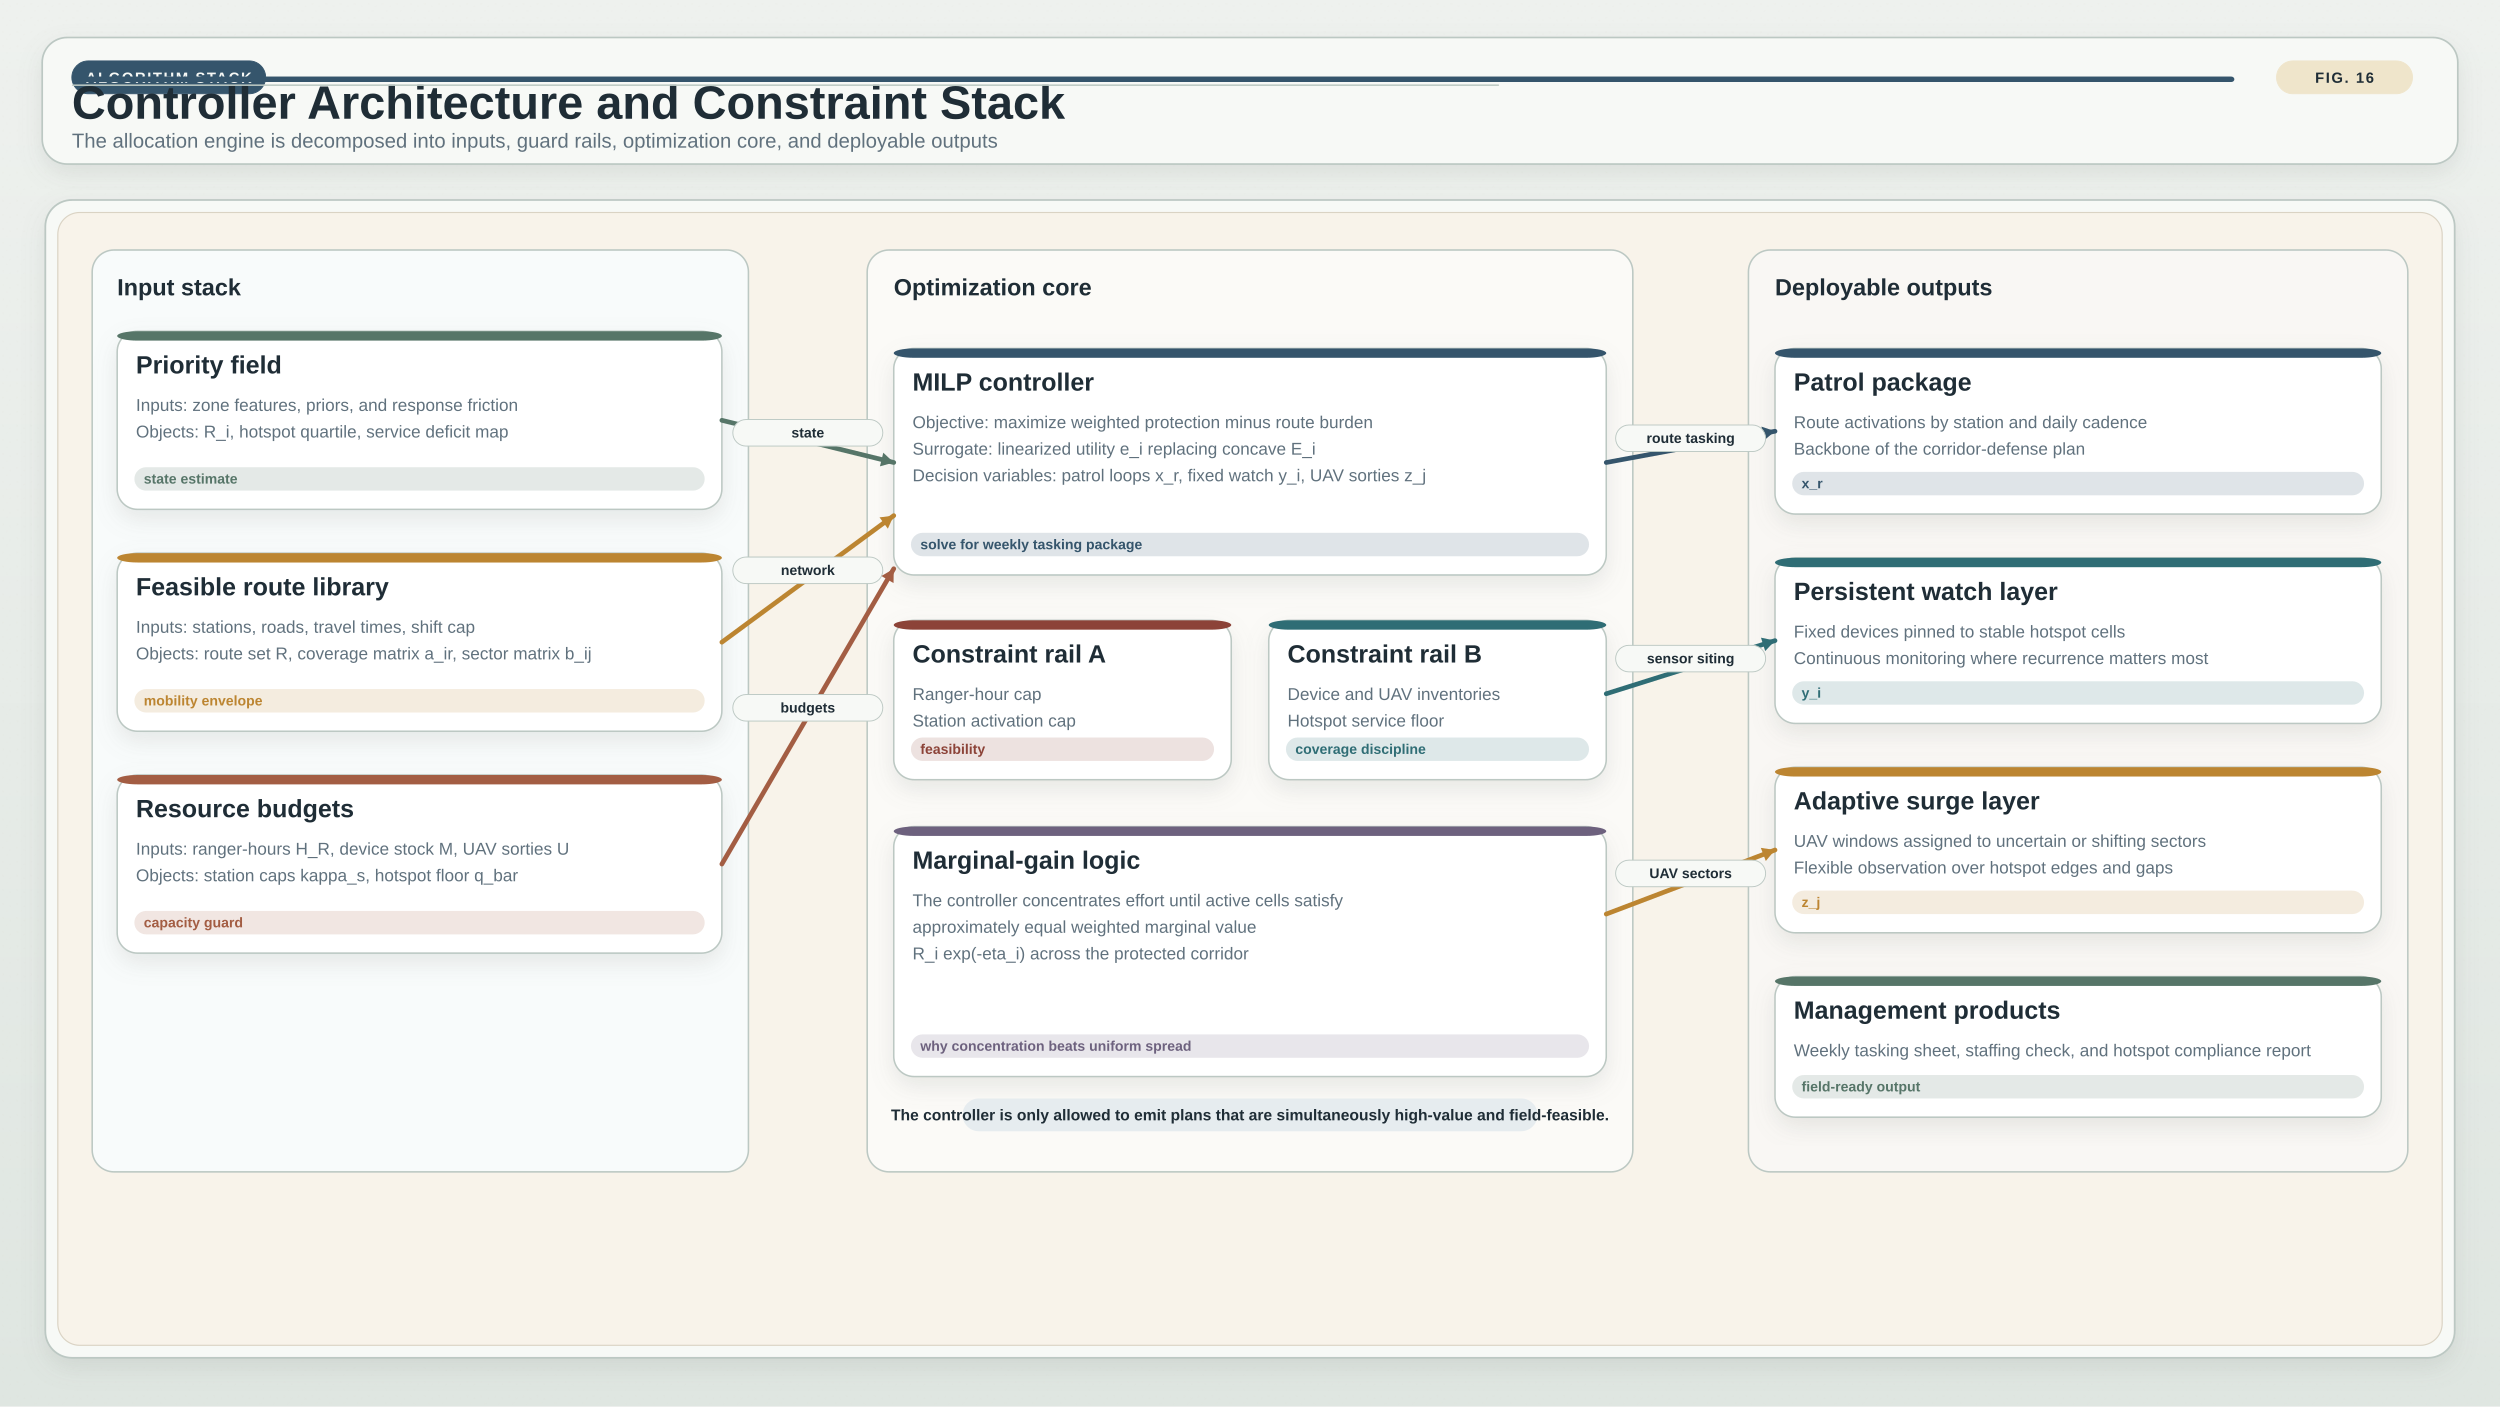
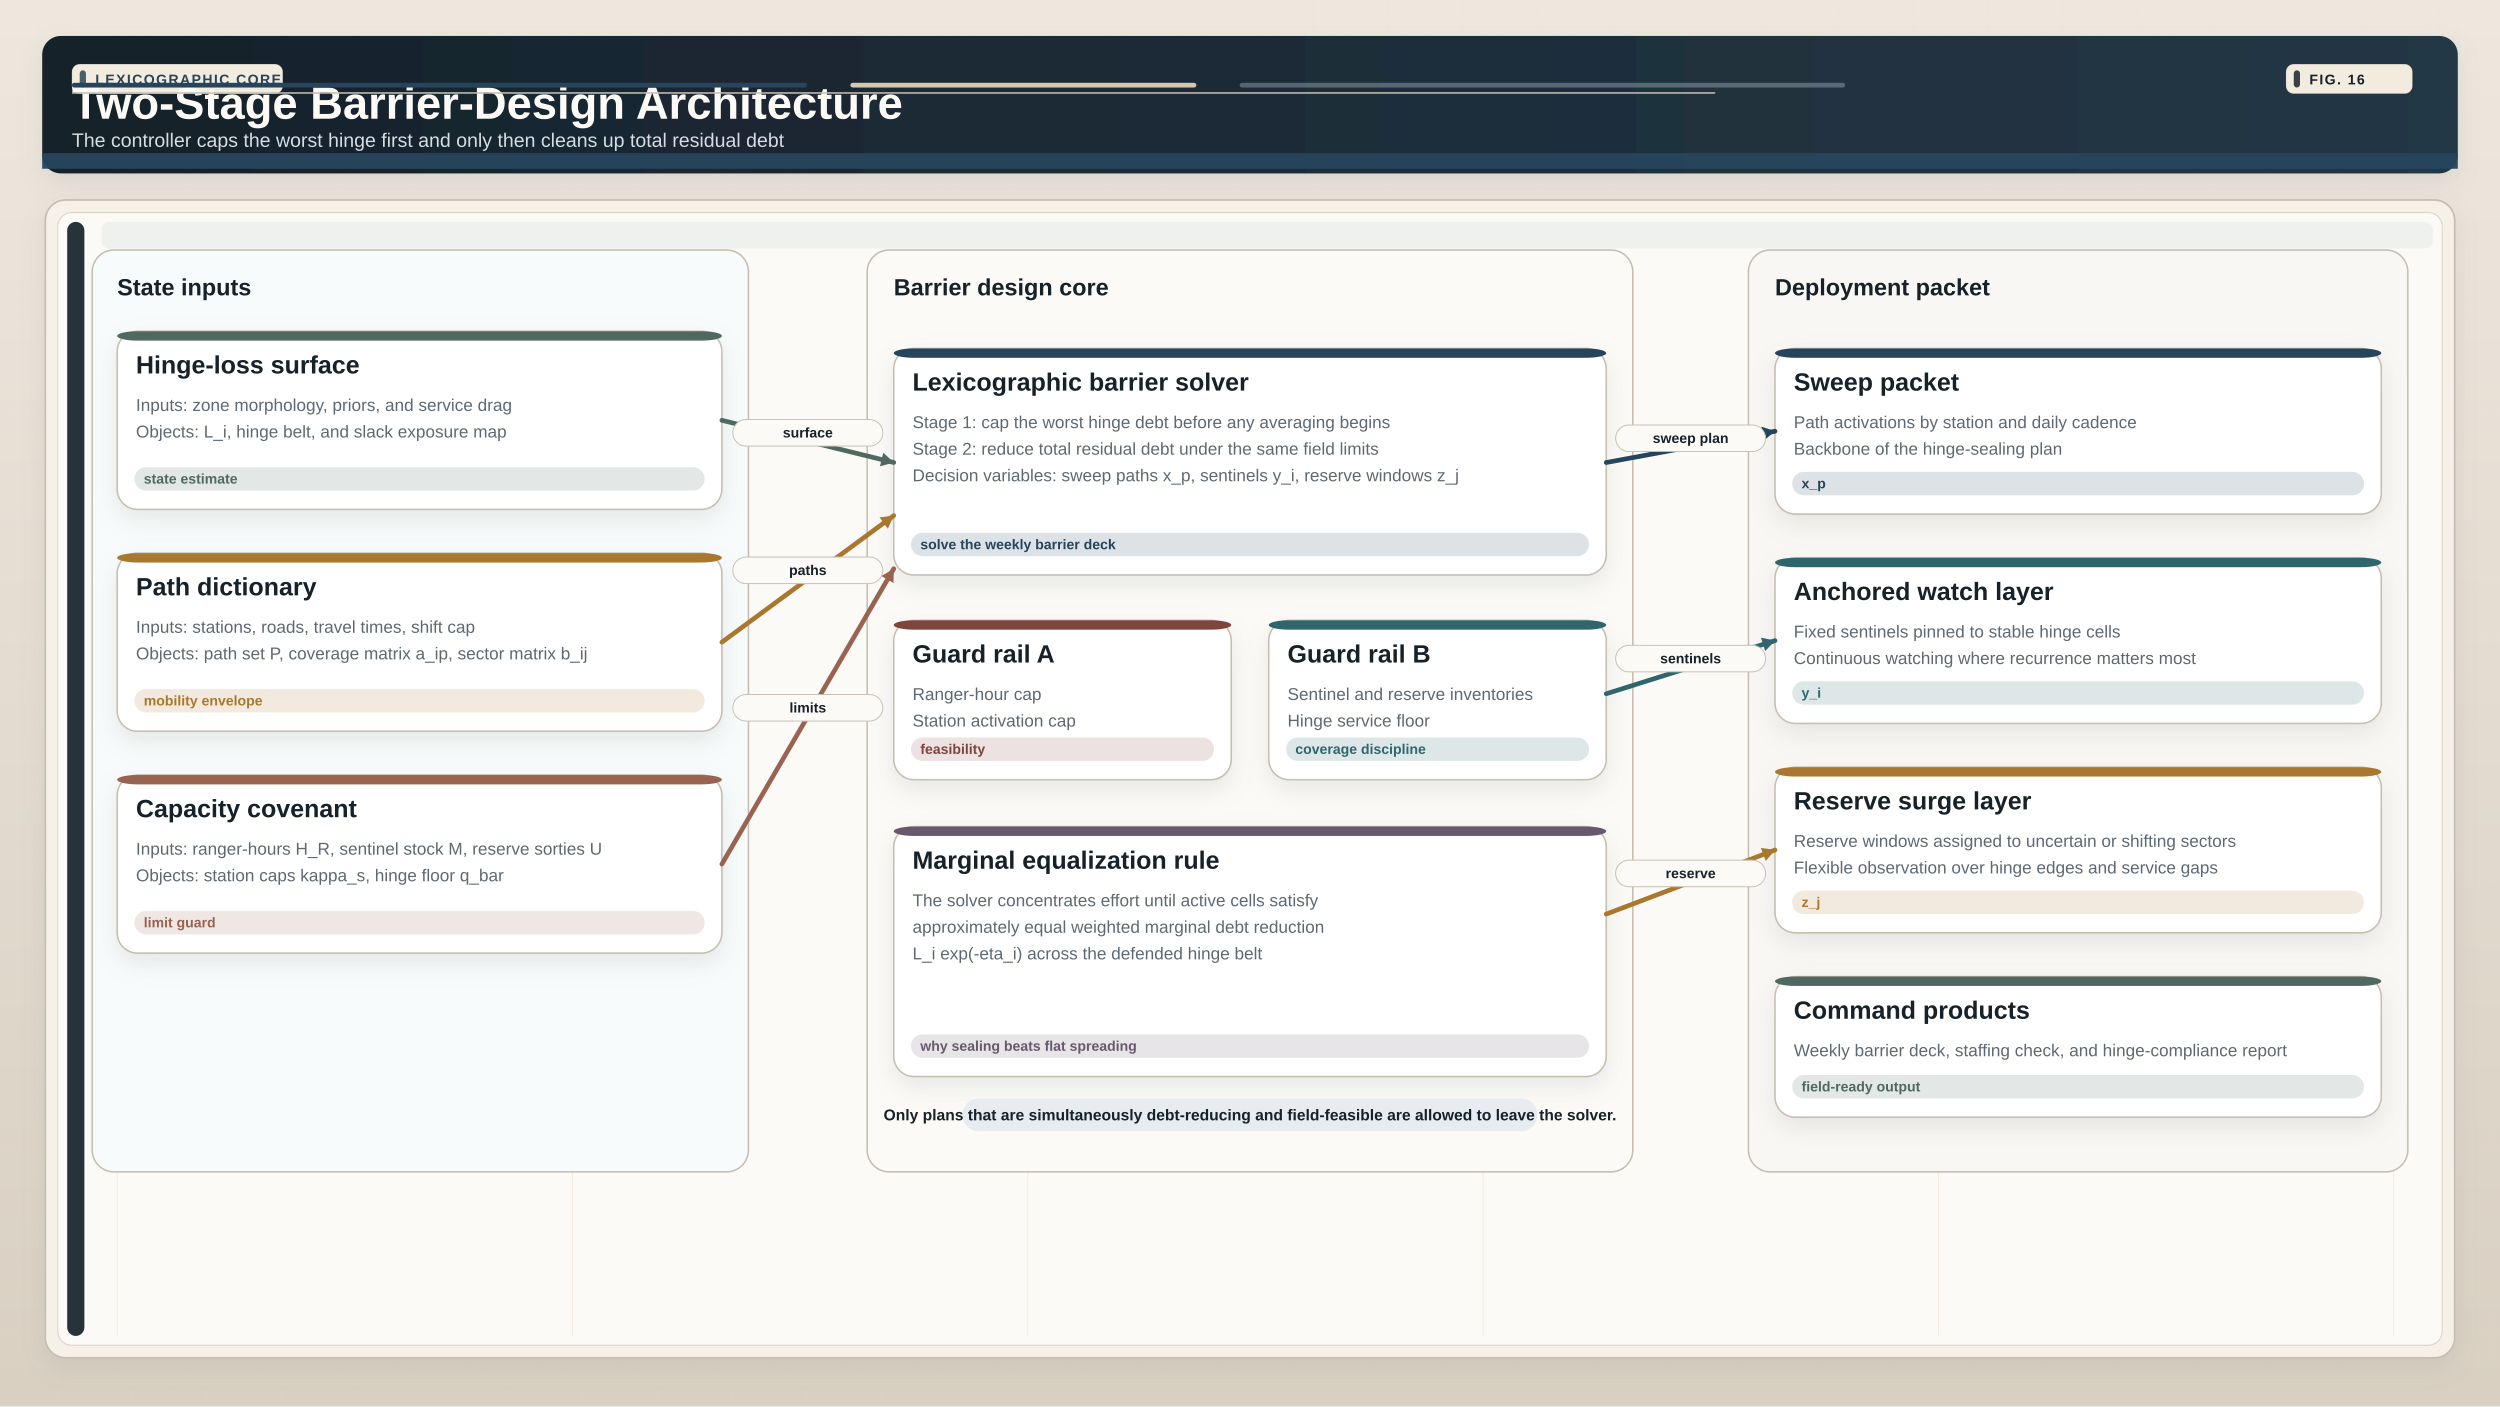
<svg xmlns="http://www.w3.org/2000/svg" viewBox="0 0 3200 1800" width="3200" height="1800">
  <defs>
    <linearGradient id="pageBg" x1="0" y1="0" x2="0" y2="1">
-       <stop offset="0%" stop-color="#eef1ee" />
-       <stop offset="100%" stop-color="#dfe6e1" />
+       <stop offset="0%" stop-color="#ede7de" />
+       <stop offset="100%" stop-color="#d9d0c2" />
    </linearGradient>
-     <pattern id="paperGrain" width="18" height="18" patternUnits="userSpaceOnUse">
-       <circle cx="4" cy="5" r="0.9" fill="#d8d0c0" opacity="0.28" />
-       <circle cx="13" cy="8" r="0.7" fill="#cfc7b7" opacity="0.24" />
-       <circle cx="9" cy="14" r="0.8" fill="#d8d0c0" opacity="0.22" />
+     <linearGradient id="headBg" x1="0" y1="0" x2="1" y2="0">
+       <stop offset="0%" stop-color="#16212a" />
+       <stop offset="100%" stop-color="#243746" />
+     </linearGradient>
+     <pattern id="paperGrid" width="24" height="24" patternUnits="userSpaceOnUse">
+       <path d="M 24 0 L 0 0 0 24" fill="none" stroke="#ddd3c3" stroke-width="0.8" opacity="0.32" />
    </pattern>
    <filter id="shadow" x="-20%" y="-20%" width="140%" height="140%">
      <feDropShadow dx="0" dy="12" stdDeviation="14" flood-color="#8c948f" flood-opacity="0.18" />
    </filter>
  </defs>
  <rect x="0" y="0" width="3200" height="1800" fill="url(#pageBg)" />
-   <rect x="0" y="0" width="3200" height="1800" fill="url(#paperGrain)" opacity="0.44" />
-   <rect x="54" y="48" width="3092" height="162" rx="32" fill="#f7f9f6" stroke="#bcc8c3" stroke-width="2.2" filter="url(#shadow)" />
-   <rect x="92" y="78" width="248" height="42" rx="21" fill="#35556c" stroke="#35556c" stroke-width="1.2" />
-   <text x="216" y="106" text-anchor="middle" font-family="Helvetica Neue, Arial, sans-serif" font-size="19" font-weight="700" letter-spacing="2" fill="#f7f9f6">ALGORITHM STACK</text>
-   <rect x="2914" y="78" width="174" height="42" rx="21" fill="#efe5cb" stroke="#efe5cb" stroke-width="1.2" />
-   <text x="3001" y="106" text-anchor="middle" font-family="Helvetica Neue, Arial, sans-serif" font-size="19" font-weight="700" letter-spacing="2" fill="#1f2d36">FIG. 16</text>
-   <text x="92" y="152" font-family="Helvetica Neue, Arial, sans-serif" font-size="60" font-weight="700" fill="#1f2d36">Controller Architecture and Constraint Stack</text>
-   <text x="92" y="189" font-family="Helvetica Neue, Arial, sans-serif" font-size="26" fill="#60717d">The allocation engine is decomposed into inputs, guard rails, optimization core, and deployable outputs</text>
-   <rect x="92" y="98" width="2768" height="7" rx="4" fill="#35556c" />
-   <rect x="92" y="108" width="1826.88" height="2" rx="1" fill="#bcc8c3" />
-   <rect x="58" y="256" width="3084" height="1482" rx="34" fill="#f7f9f6" stroke="#bcc8c3" stroke-width="2.3" filter="url(#shadow)" />
-   <rect x="74" y="272" width="3052" height="1450" rx="28" fill="#f8f3ea" stroke="#dad3c4" stroke-width="1.5" />
-   <rect x="118" y="320" width="840" height="1180" rx="28" fill="#f8fbfb" stroke="#bcc8c3" stroke-width="2" />
-   <rect x="1110" y="320" width="980" height="1180" rx="28" fill="#fbfaf7" stroke="#bcc8c3" stroke-width="2" />
-   <rect x="2238" y="320" width="844" height="1180" rx="28" fill="#f9f7f4" stroke="#bcc8c3" stroke-width="2" />
-   <text x="150" y="378" font-family="Helvetica Neue, Arial, sans-serif" font-size="30" font-weight="700" fill="#1f2d36">Input stack</text>
-   <text x="1144" y="378" font-family="Helvetica Neue, Arial, sans-serif" font-size="30" font-weight="700" fill="#1f2d36">Optimization core</text>
-   <text x="2272" y="378" font-family="Helvetica Neue, Arial, sans-serif" font-size="30" font-weight="700" fill="#1f2d36">Deployable outputs</text>
-   <rect x="150" y="424" width="774" height="228" rx="26" fill="#ffffff" stroke="#bcc8c3" stroke-width="2" filter="url(#shadow)" />
-   <rect x="150" y="424" width="774" height="12" rx="26" fill="#567568" />
-   <text x="174" y="478" font-family="Helvetica Neue, Arial, sans-serif" font-size="32" font-weight="700" fill="#1f2d36">Priority field</text>
-   <text x="174" y="526" font-family="Helvetica Neue, Arial, sans-serif" font-size="22" fill="#60717d">Inputs: zone features, priors, and response friction</text>
-   <text x="174" y="560" font-family="Helvetica Neue, Arial, sans-serif" font-size="22" fill="#60717d">Objects: R_i, hotspot quartile, service deficit map</text>
-   <rect x="172" y="598" width="730" height="30" rx="15" fill="#567568" opacity="0.16" />
-   <text x="184" y="619" font-family="Helvetica Neue, Arial, sans-serif" font-size="18" font-weight="700" fill="#567568">state estimate</text>
-   <rect x="150" y="708" width="774" height="228" rx="26" fill="#ffffff" stroke="#bcc8c3" stroke-width="2" filter="url(#shadow)" />
-   <rect x="150" y="708" width="774" height="12" rx="26" fill="#bc8531" />
-   <text x="174" y="762" font-family="Helvetica Neue, Arial, sans-serif" font-size="32" font-weight="700" fill="#1f2d36">Feasible route library</text>
-   <text x="174" y="810" font-family="Helvetica Neue, Arial, sans-serif" font-size="22" fill="#60717d">Inputs: stations, roads, travel times, shift cap</text>
-   <text x="174" y="844" font-family="Helvetica Neue, Arial, sans-serif" font-size="22" fill="#60717d">Objects: route set R, coverage matrix a_ir, sector matrix b_ij</text>
-   <rect x="172" y="882" width="730" height="30" rx="15" fill="#bc8531" opacity="0.16" />
-   <text x="184" y="903" font-family="Helvetica Neue, Arial, sans-serif" font-size="18" font-weight="700" fill="#bc8531">mobility envelope</text>
-   <rect x="150" y="992" width="774" height="228" rx="26" fill="#ffffff" stroke="#bcc8c3" stroke-width="2" filter="url(#shadow)" />
-   <rect x="150" y="992" width="774" height="12" rx="26" fill="#a35d43" />
-   <text x="174" y="1046" font-family="Helvetica Neue, Arial, sans-serif" font-size="32" font-weight="700" fill="#1f2d36">Resource budgets</text>
-   <text x="174" y="1094" font-family="Helvetica Neue, Arial, sans-serif" font-size="22" fill="#60717d">Inputs: ranger-hours H_R, device stock M, UAV sorties U</text>
-   <text x="174" y="1128" font-family="Helvetica Neue, Arial, sans-serif" font-size="22" fill="#60717d">Objects: station caps kappa_s, hotspot floor q_bar</text>
-   <rect x="172" y="1166" width="730" height="30" rx="15" fill="#a35d43" opacity="0.16" />
-   <text x="184" y="1187" font-family="Helvetica Neue, Arial, sans-serif" font-size="18" font-weight="700" fill="#a35d43">capacity guard</text>
-   <rect x="1144" y="446" width="912" height="290" rx="26" fill="#ffffff" stroke="#bcc8c3" stroke-width="2" filter="url(#shadow)" />
-   <rect x="1144" y="446" width="912" height="12" rx="26" fill="#35556c" />
-   <text x="1168" y="500" font-family="Helvetica Neue, Arial, sans-serif" font-size="32" font-weight="700" fill="#1f2d36">MILP controller</text>
-   <text x="1168" y="548" font-family="Helvetica Neue, Arial, sans-serif" font-size="22" fill="#60717d">Objective: maximize weighted protection minus route burden</text>
-   <text x="1168" y="582" font-family="Helvetica Neue, Arial, sans-serif" font-size="22" fill="#60717d">Surrogate: linearized utility e_i replacing concave E_i</text>
-   <text x="1168" y="616" font-family="Helvetica Neue, Arial, sans-serif" font-size="22" fill="#60717d">Decision variables: patrol loops x_r, fixed watch y_i, UAV sorties z_j</text>
-   <rect x="1166" y="682" width="868" height="30" rx="15" fill="#35556c" opacity="0.16" />
-   <text x="1178" y="703" font-family="Helvetica Neue, Arial, sans-serif" font-size="18" font-weight="700" fill="#35556c">solve for weekly tasking package</text>
-   <rect x="1144" y="794" width="432" height="204" rx="26" fill="#ffffff" stroke="#bcc8c3" stroke-width="2" filter="url(#shadow)" />
-   <rect x="1144" y="794" width="432" height="12" rx="26" fill="#8c4338" />
-   <text x="1168" y="848" font-family="Helvetica Neue, Arial, sans-serif" font-size="32" font-weight="700" fill="#1f2d36">Constraint rail A</text>
-   <text x="1168" y="896" font-family="Helvetica Neue, Arial, sans-serif" font-size="22" fill="#60717d">Ranger-hour cap</text>
-   <text x="1168" y="930" font-family="Helvetica Neue, Arial, sans-serif" font-size="22" fill="#60717d">Station activation cap</text>
-   <rect x="1166" y="944" width="388" height="30" rx="15" fill="#8c4338" opacity="0.16" />
-   <text x="1178" y="965" font-family="Helvetica Neue, Arial, sans-serif" font-size="18" font-weight="700" fill="#8c4338">feasibility</text>
-   <rect x="1624" y="794" width="432" height="204" rx="26" fill="#ffffff" stroke="#bcc8c3" stroke-width="2" filter="url(#shadow)" />
-   <rect x="1624" y="794" width="432" height="12" rx="26" fill="#2f6d75" />
-   <text x="1648" y="848" font-family="Helvetica Neue, Arial, sans-serif" font-size="32" font-weight="700" fill="#1f2d36">Constraint rail B</text>
-   <text x="1648" y="896" font-family="Helvetica Neue, Arial, sans-serif" font-size="22" fill="#60717d">Device and UAV inventories</text>
-   <text x="1648" y="930" font-family="Helvetica Neue, Arial, sans-serif" font-size="22" fill="#60717d">Hotspot service floor</text>
-   <rect x="1646" y="944" width="388" height="30" rx="15" fill="#2f6d75" opacity="0.16" />
-   <text x="1658" y="965" font-family="Helvetica Neue, Arial, sans-serif" font-size="18" font-weight="700" fill="#2f6d75">coverage discipline</text>
-   <rect x="1144" y="1058" width="912" height="320" rx="26" fill="#ffffff" stroke="#bcc8c3" stroke-width="2" filter="url(#shadow)" />
-   <rect x="1144" y="1058" width="912" height="12" rx="26" fill="#6d617e" />
-   <text x="1168" y="1112" font-family="Helvetica Neue, Arial, sans-serif" font-size="32" font-weight="700" fill="#1f2d36">Marginal-gain logic</text>
-   <text x="1168" y="1160" font-family="Helvetica Neue, Arial, sans-serif" font-size="22" fill="#60717d">The controller concentrates effort until active cells satisfy</text>
-   <text x="1168" y="1194" font-family="Helvetica Neue, Arial, sans-serif" font-size="22" fill="#60717d">approximately equal weighted marginal value</text>
-   <text x="1168" y="1228" font-family="Helvetica Neue, Arial, sans-serif" font-size="22" fill="#60717d">R_i exp(-eta_i) across the protected corridor</text>
-   <rect x="1166" y="1324" width="868" height="30" rx="15" fill="#6d617e" opacity="0.16" />
-   <text x="1178" y="1345" font-family="Helvetica Neue, Arial, sans-serif" font-size="18" font-weight="700" fill="#6d617e">why concentration beats uniform spread</text>
-   <rect x="2272" y="446" width="776" height="212" rx="26" fill="#ffffff" stroke="#bcc8c3" stroke-width="2" filter="url(#shadow)" />
-   <rect x="2272" y="446" width="776" height="12" rx="26" fill="#35556c" />
-   <text x="2296" y="500" font-family="Helvetica Neue, Arial, sans-serif" font-size="32" font-weight="700" fill="#1f2d36">Patrol package</text>
-   <text x="2296" y="548" font-family="Helvetica Neue, Arial, sans-serif" font-size="22" fill="#60717d">Route activations by station and daily cadence</text>
-   <text x="2296" y="582" font-family="Helvetica Neue, Arial, sans-serif" font-size="22" fill="#60717d">Backbone of the corridor-defense plan</text>
-   <rect x="2294" y="604" width="732" height="30" rx="15" fill="#35556c" opacity="0.16" />
-   <text x="2306" y="625" font-family="Helvetica Neue, Arial, sans-serif" font-size="18" font-weight="700" fill="#35556c">x_r</text>
-   <rect x="2272" y="714" width="776" height="212" rx="26" fill="#ffffff" stroke="#bcc8c3" stroke-width="2" filter="url(#shadow)" />
-   <rect x="2272" y="714" width="776" height="12" rx="26" fill="#2f6d75" />
-   <text x="2296" y="768" font-family="Helvetica Neue, Arial, sans-serif" font-size="32" font-weight="700" fill="#1f2d36">Persistent watch layer</text>
-   <text x="2296" y="816" font-family="Helvetica Neue, Arial, sans-serif" font-size="22" fill="#60717d">Fixed devices pinned to stable hotspot cells</text>
-   <text x="2296" y="850" font-family="Helvetica Neue, Arial, sans-serif" font-size="22" fill="#60717d">Continuous monitoring where recurrence matters most</text>
-   <rect x="2294" y="872" width="732" height="30" rx="15" fill="#2f6d75" opacity="0.16" />
-   <text x="2306" y="893" font-family="Helvetica Neue, Arial, sans-serif" font-size="18" font-weight="700" fill="#2f6d75">y_i</text>
-   <rect x="2272" y="982" width="776" height="212" rx="26" fill="#ffffff" stroke="#bcc8c3" stroke-width="2" filter="url(#shadow)" />
-   <rect x="2272" y="982" width="776" height="12" rx="26" fill="#bc8531" />
-   <text x="2296" y="1036" font-family="Helvetica Neue, Arial, sans-serif" font-size="32" font-weight="700" fill="#1f2d36">Adaptive surge layer</text>
-   <text x="2296" y="1084" font-family="Helvetica Neue, Arial, sans-serif" font-size="22" fill="#60717d">UAV windows assigned to uncertain or shifting sectors</text>
-   <text x="2296" y="1118" font-family="Helvetica Neue, Arial, sans-serif" font-size="22" fill="#60717d">Flexible observation over hotspot edges and gaps</text>
-   <rect x="2294" y="1140" width="732" height="30" rx="15" fill="#bc8531" opacity="0.16" />
-   <text x="2306" y="1161" font-family="Helvetica Neue, Arial, sans-serif" font-size="18" font-weight="700" fill="#bc8531">z_j</text>
-   <rect x="2272" y="1250" width="776" height="180" rx="26" fill="#ffffff" stroke="#bcc8c3" stroke-width="2" filter="url(#shadow)" />
-   <rect x="2272" y="1250" width="776" height="12" rx="26" fill="#567568" />
-   <text x="2296" y="1304" font-family="Helvetica Neue, Arial, sans-serif" font-size="32" font-weight="700" fill="#1f2d36">Management products</text>
-   <text x="2296" y="1352" font-family="Helvetica Neue, Arial, sans-serif" font-size="22" fill="#60717d">Weekly tasking sheet, staffing check, and hotspot compliance report</text>
-   <rect x="2294" y="1376" width="732" height="30" rx="15" fill="#567568" opacity="0.16" />
-   <text x="2306" y="1397" font-family="Helvetica Neue, Arial, sans-serif" font-size="18" font-weight="700" fill="#567568">field-ready output</text>
-   <line x1="924" y1="538" x2="1144" y2="592" stroke="#567568" stroke-width="6" stroke-linecap="round" />
-   <path d="M 1144 592 L 1130.607 579.445 L 1126.316 596.926 Z" fill="#567568" />
-   <rect x="938" y="537" width="192" height="34" rx="17" fill="#f7f9f6" stroke="#bcc8c3" stroke-width="1.2" />
-   <text x="1034" y="560" text-anchor="middle" font-family="Helvetica Neue, Arial, sans-serif" font-size="18" font-weight="700" fill="#1f2d36">state</text>
-   <line x1="924" y1="822" x2="1144" y2="660" stroke="#bc8531" stroke-width="6" stroke-linecap="round" />
-   <path d="M 1144 660 L 1125.78 662.24 L 1136.453 676.734 Z" fill="#bc8531" />
-   <rect x="938" y="713" width="192" height="34" rx="17" fill="#f7f9f6" stroke="#bcc8c3" stroke-width="1.2" />
-   <text x="1034" y="736" text-anchor="middle" font-family="Helvetica Neue, Arial, sans-serif" font-size="18" font-weight="700" fill="#1f2d36">network</text>
-   <line x1="924" y1="1106" x2="1144" y2="728" stroke="#a35d43" stroke-width="6" stroke-linecap="round" />
-   <path d="M 1144 728 L 1128.173 737.301 L 1143.73 746.356 Z" fill="#a35d43" />
-   <rect x="938" y="889" width="192" height="34" rx="17" fill="#f7f9f6" stroke="#bcc8c3" stroke-width="1.2" />
-   <text x="1034" y="912" text-anchor="middle" font-family="Helvetica Neue, Arial, sans-serif" font-size="18" font-weight="700" fill="#1f2d36">budgets</text>
-   <line x1="2056" y1="592" x2="2272" y2="552" stroke="#35556c" stroke-width="6" stroke-linecap="round" />
-   <path d="M 2272 552 L 2254.629 546.064 L 2257.906 563.763 Z" fill="#35556c" />
-   <rect x="2068" y="544" width="192" height="34" rx="17" fill="#f7f9f6" stroke="#bcc8c3" stroke-width="1.2" />
-   <text x="2164" y="567" text-anchor="middle" font-family="Helvetica Neue, Arial, sans-serif" font-size="18" font-weight="700" fill="#1f2d36">route tasking</text>
-   <line x1="2056" y1="888" x2="2272" y2="820" stroke="#2f6d75" stroke-width="6" stroke-linecap="round" />
-   <path d="M 2272 820 L 2254.036 816.22 L 2259.441 833.389 Z" fill="#2f6d75" />
-   <rect x="2068" y="826" width="192" height="34" rx="17" fill="#f7f9f6" stroke="#bcc8c3" stroke-width="1.2" />
-   <text x="2164" y="849" text-anchor="middle" font-family="Helvetica Neue, Arial, sans-serif" font-size="18" font-weight="700" fill="#1f2d36">sensor siting</text>
-   <line x1="2056" y1="1170" x2="2272" y2="1088" stroke="#bc8531" stroke-width="6" stroke-linecap="round" />
-   <path d="M 2272 1088 L 2253.847 1085.265 L 2260.236 1102.093 Z" fill="#bc8531" />
-   <rect x="2068" y="1101" width="192" height="34" rx="17" fill="#f7f9f6" stroke="#bcc8c3" stroke-width="1.2" />
-   <text x="2164" y="1124" text-anchor="middle" font-family="Helvetica Neue, Arial, sans-serif" font-size="18" font-weight="700" fill="#1f2d36">UAV sectors</text>
+   <rect x="0" y="0" width="3200" height="1800" fill="url(#paperGrid)" opacity="0.42" />
+   <rect x="54" y="46" width="3092" height="176" rx="24" fill="url(#headBg)" filter="url(#shadow)" />
+   <rect x="54" y="196" width="3092" height="20" fill="#26455d" opacity="0.95" />
+   <rect x="92" y="82" width="270" height="38" rx="10" fill="#f2ecdf" stroke="#26455d" stroke-opacity="0.15" stroke-width="1.2" />
+   <rect x="102" y="90" width="8" height="22" rx="4" fill="#26455d" opacity="0.84" />
+   <text x="122" y="108" font-family="Helvetica Neue, Arial, sans-serif" font-size="18" font-weight="700" letter-spacing="1.8" fill="#26455d">LEXICOGRAPHIC CORE</text>
+   <rect x="2926" y="82" width="162" height="38" rx="10" fill="#f2ecdf" stroke="#16212a" stroke-opacity="0.15" stroke-width="1.2" />
+   <rect x="2936" y="90" width="8" height="22" rx="4" fill="#16212a" opacity="0.84" />
+   <text x="2956" y="108" font-family="Helvetica Neue, Arial, sans-serif" font-size="18" font-weight="700" letter-spacing="1.8" fill="#16212a">FIG. 16</text>
+   <text x="92" y="152" font-family="Helvetica Neue, Arial, sans-serif" font-size="58" font-weight="700" fill="#fcfaf6">Two-Stage Barrier-Design Architecture</text>
+   <text x="92" y="188" font-family="Helvetica Neue, Arial, sans-serif" font-size="25" fill="#d7dde0">The controller caps the worst hinge first and only then cleans up total residual debt</text>
+   <rect x="92" y="106" width="941.12" height="6" rx="3" fill="#26455d" />
+   <rect x="1088.48" y="106" width="442.88" height="6" rx="3" fill="#d5c8ae" />
+   <rect x="1586.72" y="106" width="775.04" height="6" rx="3" fill="#8796a2" opacity="0.55" />
+   <rect x="92" y="118" width="2103.68" height="2" rx="1" fill="#c5beb1" />
+   <rect x="58" y="256" width="3084" height="1482" rx="26" fill="#f5f0e8" stroke="#c5beb1" stroke-width="2.2" filter="url(#shadow)" />
+   <rect x="74" y="272" width="3052" height="1450" rx="18" fill="#fcfaf6" stroke="#ddd3c5" stroke-width="1.4" />
+   <rect x="86" y="284" width="22" height="1426" rx="11" fill="#16212a" opacity="0.92" />
+   <rect x="130" y="284" width="2984" height="34" rx="10" fill="#eef1ed" />
+   <line x1="150" y1="332" x2="150" y2="1710" stroke="#efe7da" stroke-width="1" />
+   <line x1="732.8" y1="332" x2="732.8" y2="1710" stroke="#efe7da" stroke-width="1" />
+   <line x1="1315.6" y1="332" x2="1315.6" y2="1710" stroke="#efe7da" stroke-width="1" />
+   <line x1="1898.4" y1="332" x2="1898.4" y2="1710" stroke="#efe7da" stroke-width="1" />
+   <line x1="2481.2" y1="332" x2="2481.2" y2="1710" stroke="#efe7da" stroke-width="1" />
+   <line x1="3064" y1="332" x2="3064" y2="1710" stroke="#efe7da" stroke-width="1" />
+   <rect x="118" y="320" width="840" height="1180" rx="28" fill="#f8fbfb" stroke="#c5beb1" stroke-width="2" />
+   <rect x="1110" y="320" width="980" height="1180" rx="28" fill="#fbfaf7" stroke="#c5beb1" stroke-width="2" />
+   <rect x="2238" y="320" width="844" height="1180" rx="28" fill="#f9f7f4" stroke="#c5beb1" stroke-width="2" />
+   <text x="150" y="378" font-family="Helvetica Neue, Arial, sans-serif" font-size="30" font-weight="700" fill="#16212a">State inputs</text>
+   <text x="1144" y="378" font-family="Helvetica Neue, Arial, sans-serif" font-size="30" font-weight="700" fill="#16212a">Barrier design core</text>
+   <text x="2272" y="378" font-family="Helvetica Neue, Arial, sans-serif" font-size="30" font-weight="700" fill="#16212a">Deployment packet</text>
+   <rect x="150" y="424" width="774" height="228" rx="26" fill="#ffffff" stroke="#c5beb1" stroke-width="2" filter="url(#shadow)" />
+   <rect x="150" y="424" width="774" height="12" rx="26" fill="#4f6961" />
+   <text x="174" y="478" font-family="Helvetica Neue, Arial, sans-serif" font-size="32" font-weight="700" fill="#16212a">Hinge-loss surface</text>
+   <text x="174" y="526" font-family="Helvetica Neue, Arial, sans-serif" font-size="22" fill="#5d6872">Inputs: zone morphology, priors, and service drag</text>
+   <text x="174" y="560" font-family="Helvetica Neue, Arial, sans-serif" font-size="22" fill="#5d6872">Objects: L_i, hinge belt, and slack exposure map</text>
+   <rect x="172" y="598" width="730" height="30" rx="15" fill="#4f6961" opacity="0.16" />
+   <text x="184" y="619" font-family="Helvetica Neue, Arial, sans-serif" font-size="18" font-weight="700" fill="#4f6961">state estimate</text>
+   <rect x="150" y="708" width="774" height="228" rx="26" fill="#ffffff" stroke="#c5beb1" stroke-width="2" filter="url(#shadow)" />
+   <rect x="150" y="708" width="774" height="12" rx="26" fill="#a9782e" />
+   <text x="174" y="762" font-family="Helvetica Neue, Arial, sans-serif" font-size="32" font-weight="700" fill="#16212a">Path dictionary</text>
+   <text x="174" y="810" font-family="Helvetica Neue, Arial, sans-serif" font-size="22" fill="#5d6872">Inputs: stations, roads, travel times, shift cap</text>
+   <text x="174" y="844" font-family="Helvetica Neue, Arial, sans-serif" font-size="22" fill="#5d6872">Objects: path set P, coverage matrix a_ip, sector matrix b_ij</text>
+   <rect x="172" y="882" width="730" height="30" rx="15" fill="#a9782e" opacity="0.16" />
+   <text x="184" y="903" font-family="Helvetica Neue, Arial, sans-serif" font-size="18" font-weight="700" fill="#a9782e">mobility envelope</text>
+   <rect x="150" y="992" width="774" height="228" rx="26" fill="#ffffff" stroke="#c5beb1" stroke-width="2" filter="url(#shadow)" />
+   <rect x="150" y="992" width="774" height="12" rx="26" fill="#996351" />
+   <text x="174" y="1046" font-family="Helvetica Neue, Arial, sans-serif" font-size="32" font-weight="700" fill="#16212a">Capacity covenant</text>
+   <text x="174" y="1094" font-family="Helvetica Neue, Arial, sans-serif" font-size="22" fill="#5d6872">Inputs: ranger-hours H_R, sentinel stock M, reserve sorties U</text>
+   <text x="174" y="1128" font-family="Helvetica Neue, Arial, sans-serif" font-size="22" fill="#5d6872">Objects: station caps kappa_s, hinge floor q_bar</text>
+   <rect x="172" y="1166" width="730" height="30" rx="15" fill="#996351" opacity="0.16" />
+   <text x="184" y="1187" font-family="Helvetica Neue, Arial, sans-serif" font-size="18" font-weight="700" fill="#996351">limit guard</text>
+   <rect x="1144" y="446" width="912" height="290" rx="26" fill="#ffffff" stroke="#c5beb1" stroke-width="2" filter="url(#shadow)" />
+   <rect x="1144" y="446" width="912" height="12" rx="26" fill="#26455d" />
+   <text x="1168" y="500" font-family="Helvetica Neue, Arial, sans-serif" font-size="32" font-weight="700" fill="#16212a">Lexicographic barrier solver</text>
+   <text x="1168" y="548" font-family="Helvetica Neue, Arial, sans-serif" font-size="22" fill="#5d6872">Stage 1: cap the worst hinge debt before any averaging begins</text>
+   <text x="1168" y="582" font-family="Helvetica Neue, Arial, sans-serif" font-size="22" fill="#5d6872">Stage 2: reduce total residual debt under the same field limits</text>
+   <text x="1168" y="616" font-family="Helvetica Neue, Arial, sans-serif" font-size="22" fill="#5d6872">Decision variables: sweep paths x_p, sentinels y_i, reserve windows z_j</text>
+   <rect x="1166" y="682" width="868" height="30" rx="15" fill="#26455d" opacity="0.16" />
+   <text x="1178" y="703" font-family="Helvetica Neue, Arial, sans-serif" font-size="18" font-weight="700" fill="#26455d">solve the weekly barrier deck</text>
+   <rect x="1144" y="794" width="432" height="204" rx="26" fill="#ffffff" stroke="#c5beb1" stroke-width="2" filter="url(#shadow)" />
+   <rect x="1144" y="794" width="432" height="12" rx="26" fill="#7e453d" />
+   <text x="1168" y="848" font-family="Helvetica Neue, Arial, sans-serif" font-size="32" font-weight="700" fill="#16212a">Guard rail A</text>
+   <text x="1168" y="896" font-family="Helvetica Neue, Arial, sans-serif" font-size="22" fill="#5d6872">Ranger-hour cap</text>
+   <text x="1168" y="930" font-family="Helvetica Neue, Arial, sans-serif" font-size="22" fill="#5d6872">Station activation cap</text>
+   <rect x="1166" y="944" width="388" height="30" rx="15" fill="#7e453d" opacity="0.16" />
+   <text x="1178" y="965" font-family="Helvetica Neue, Arial, sans-serif" font-size="18" font-weight="700" fill="#7e453d">feasibility</text>
+   <rect x="1624" y="794" width="432" height="204" rx="26" fill="#ffffff" stroke="#c5beb1" stroke-width="2" filter="url(#shadow)" />
+   <rect x="1624" y="794" width="432" height="12" rx="26" fill="#2f666d" />
+   <text x="1648" y="848" font-family="Helvetica Neue, Arial, sans-serif" font-size="32" font-weight="700" fill="#16212a">Guard rail B</text>
+   <text x="1648" y="896" font-family="Helvetica Neue, Arial, sans-serif" font-size="22" fill="#5d6872">Sentinel and reserve inventories</text>
+   <text x="1648" y="930" font-family="Helvetica Neue, Arial, sans-serif" font-size="22" fill="#5d6872">Hinge service floor</text>
+   <rect x="1646" y="944" width="388" height="30" rx="15" fill="#2f666d" opacity="0.16" />
+   <text x="1658" y="965" font-family="Helvetica Neue, Arial, sans-serif" font-size="18" font-weight="700" fill="#2f666d">coverage discipline</text>
+   <rect x="1144" y="1058" width="912" height="320" rx="26" fill="#ffffff" stroke="#c5beb1" stroke-width="2" filter="url(#shadow)" />
+   <rect x="1144" y="1058" width="912" height="12" rx="26" fill="#67586d" />
+   <text x="1168" y="1112" font-family="Helvetica Neue, Arial, sans-serif" font-size="32" font-weight="700" fill="#16212a">Marginal equalization rule</text>
+   <text x="1168" y="1160" font-family="Helvetica Neue, Arial, sans-serif" font-size="22" fill="#5d6872">The solver concentrates effort until active cells satisfy</text>
+   <text x="1168" y="1194" font-family="Helvetica Neue, Arial, sans-serif" font-size="22" fill="#5d6872">approximately equal weighted marginal debt reduction</text>
+   <text x="1168" y="1228" font-family="Helvetica Neue, Arial, sans-serif" font-size="22" fill="#5d6872">L_i exp(-eta_i) across the defended hinge belt</text>
+   <rect x="1166" y="1324" width="868" height="30" rx="15" fill="#67586d" opacity="0.16" />
+   <text x="1178" y="1345" font-family="Helvetica Neue, Arial, sans-serif" font-size="18" font-weight="700" fill="#67586d">why sealing beats flat spreading</text>
+   <rect x="2272" y="446" width="776" height="212" rx="26" fill="#ffffff" stroke="#c5beb1" stroke-width="2" filter="url(#shadow)" />
+   <rect x="2272" y="446" width="776" height="12" rx="26" fill="#26455d" />
+   <text x="2296" y="500" font-family="Helvetica Neue, Arial, sans-serif" font-size="32" font-weight="700" fill="#16212a">Sweep packet</text>
+   <text x="2296" y="548" font-family="Helvetica Neue, Arial, sans-serif" font-size="22" fill="#5d6872">Path activations by station and daily cadence</text>
+   <text x="2296" y="582" font-family="Helvetica Neue, Arial, sans-serif" font-size="22" fill="#5d6872">Backbone of the hinge-sealing plan</text>
+   <rect x="2294" y="604" width="732" height="30" rx="15" fill="#26455d" opacity="0.16" />
+   <text x="2306" y="625" font-family="Helvetica Neue, Arial, sans-serif" font-size="18" font-weight="700" fill="#26455d">x_p</text>
+   <rect x="2272" y="714" width="776" height="212" rx="26" fill="#ffffff" stroke="#c5beb1" stroke-width="2" filter="url(#shadow)" />
+   <rect x="2272" y="714" width="776" height="12" rx="26" fill="#2f666d" />
+   <text x="2296" y="768" font-family="Helvetica Neue, Arial, sans-serif" font-size="32" font-weight="700" fill="#16212a">Anchored watch layer</text>
+   <text x="2296" y="816" font-family="Helvetica Neue, Arial, sans-serif" font-size="22" fill="#5d6872">Fixed sentinels pinned to stable hinge cells</text>
+   <text x="2296" y="850" font-family="Helvetica Neue, Arial, sans-serif" font-size="22" fill="#5d6872">Continuous watching where recurrence matters most</text>
+   <rect x="2294" y="872" width="732" height="30" rx="15" fill="#2f666d" opacity="0.16" />
+   <text x="2306" y="893" font-family="Helvetica Neue, Arial, sans-serif" font-size="18" font-weight="700" fill="#2f666d">y_i</text>
+   <rect x="2272" y="982" width="776" height="212" rx="26" fill="#ffffff" stroke="#c5beb1" stroke-width="2" filter="url(#shadow)" />
+   <rect x="2272" y="982" width="776" height="12" rx="26" fill="#a9782e" />
+   <text x="2296" y="1036" font-family="Helvetica Neue, Arial, sans-serif" font-size="32" font-weight="700" fill="#16212a">Reserve surge layer</text>
+   <text x="2296" y="1084" font-family="Helvetica Neue, Arial, sans-serif" font-size="22" fill="#5d6872">Reserve windows assigned to uncertain or shifting sectors</text>
+   <text x="2296" y="1118" font-family="Helvetica Neue, Arial, sans-serif" font-size="22" fill="#5d6872">Flexible observation over hinge edges and service gaps</text>
+   <rect x="2294" y="1140" width="732" height="30" rx="15" fill="#a9782e" opacity="0.16" />
+   <text x="2306" y="1161" font-family="Helvetica Neue, Arial, sans-serif" font-size="18" font-weight="700" fill="#a9782e">z_j</text>
+   <rect x="2272" y="1250" width="776" height="180" rx="26" fill="#ffffff" stroke="#c5beb1" stroke-width="2" filter="url(#shadow)" />
+   <rect x="2272" y="1250" width="776" height="12" rx="26" fill="#4f6961" />
+   <text x="2296" y="1304" font-family="Helvetica Neue, Arial, sans-serif" font-size="32" font-weight="700" fill="#16212a">Command products</text>
+   <text x="2296" y="1352" font-family="Helvetica Neue, Arial, sans-serif" font-size="22" fill="#5d6872">Weekly barrier deck, staffing check, and hinge-compliance report</text>
+   <rect x="2294" y="1376" width="732" height="30" rx="15" fill="#4f6961" opacity="0.16" />
+   <text x="2306" y="1397" font-family="Helvetica Neue, Arial, sans-serif" font-size="18" font-weight="700" fill="#4f6961">field-ready output</text>
+   <line x1="924" y1="538" x2="1144" y2="592" stroke="#4f6961" stroke-width="6" stroke-linecap="round" />
+   <path d="M 1144 592 L 1130.607 579.445 L 1126.316 596.926 Z" fill="#4f6961" />
+   <rect x="938" y="537" width="192" height="34" rx="17" fill="#fcfaf6" stroke="#c5beb1" stroke-width="1.2" />
+   <text x="1034" y="560" text-anchor="middle" font-family="Helvetica Neue, Arial, sans-serif" font-size="18" font-weight="700" fill="#16212a">surface</text>
+   <line x1="924" y1="822" x2="1144" y2="660" stroke="#a9782e" stroke-width="6" stroke-linecap="round" />
+   <path d="M 1144 660 L 1125.78 662.24 L 1136.453 676.734 Z" fill="#a9782e" />
+   <rect x="938" y="713" width="192" height="34" rx="17" fill="#fcfaf6" stroke="#c5beb1" stroke-width="1.2" />
+   <text x="1034" y="736" text-anchor="middle" font-family="Helvetica Neue, Arial, sans-serif" font-size="18" font-weight="700" fill="#16212a">paths</text>
+   <line x1="924" y1="1106" x2="1144" y2="728" stroke="#996351" stroke-width="6" stroke-linecap="round" />
+   <path d="M 1144 728 L 1128.173 737.301 L 1143.73 746.356 Z" fill="#996351" />
+   <rect x="938" y="889" width="192" height="34" rx="17" fill="#fcfaf6" stroke="#c5beb1" stroke-width="1.2" />
+   <text x="1034" y="912" text-anchor="middle" font-family="Helvetica Neue, Arial, sans-serif" font-size="18" font-weight="700" fill="#16212a">limits</text>
+   <line x1="2056" y1="592" x2="2272" y2="552" stroke="#26455d" stroke-width="6" stroke-linecap="round" />
+   <path d="M 2272 552 L 2254.629 546.064 L 2257.906 563.763 Z" fill="#26455d" />
+   <rect x="2068" y="544" width="192" height="34" rx="17" fill="#fcfaf6" stroke="#c5beb1" stroke-width="1.2" />
+   <text x="2164" y="567" text-anchor="middle" font-family="Helvetica Neue, Arial, sans-serif" font-size="18" font-weight="700" fill="#16212a">sweep plan</text>
+   <line x1="2056" y1="888" x2="2272" y2="820" stroke="#2f666d" stroke-width="6" stroke-linecap="round" />
+   <path d="M 2272 820 L 2254.036 816.22 L 2259.441 833.389 Z" fill="#2f666d" />
+   <rect x="2068" y="826" width="192" height="34" rx="17" fill="#fcfaf6" stroke="#c5beb1" stroke-width="1.2" />
+   <text x="2164" y="849" text-anchor="middle" font-family="Helvetica Neue, Arial, sans-serif" font-size="18" font-weight="700" fill="#16212a">sentinels</text>
+   <line x1="2056" y1="1170" x2="2272" y2="1088" stroke="#a9782e" stroke-width="6" stroke-linecap="round" />
+   <path d="M 2272 1088 L 2253.847 1085.265 L 2260.236 1102.093 Z" fill="#a9782e" />
+   <rect x="2068" y="1101" width="192" height="34" rx="17" fill="#fcfaf6" stroke="#c5beb1" stroke-width="1.2" />
+   <text x="2164" y="1124" text-anchor="middle" font-family="Helvetica Neue, Arial, sans-serif" font-size="18" font-weight="700" fill="#16212a">reserve</text>
  <rect x="1232" y="1406" width="736" height="42" rx="21" fill="#e6ecef" />
-   <text x="1600" y="1434" text-anchor="middle" font-family="Helvetica Neue, Arial, sans-serif" font-size="20" font-weight="700" fill="#1f2d36">The controller is only allowed to emit plans that are simultaneously high-value and field-feasible.</text>
+   <text x="1600" y="1434" text-anchor="middle" font-family="Helvetica Neue, Arial, sans-serif" font-size="20" font-weight="700" fill="#16212a">Only plans that are simultaneously debt-reducing and field-feasible are allowed to leave the solver.</text>
</svg>
